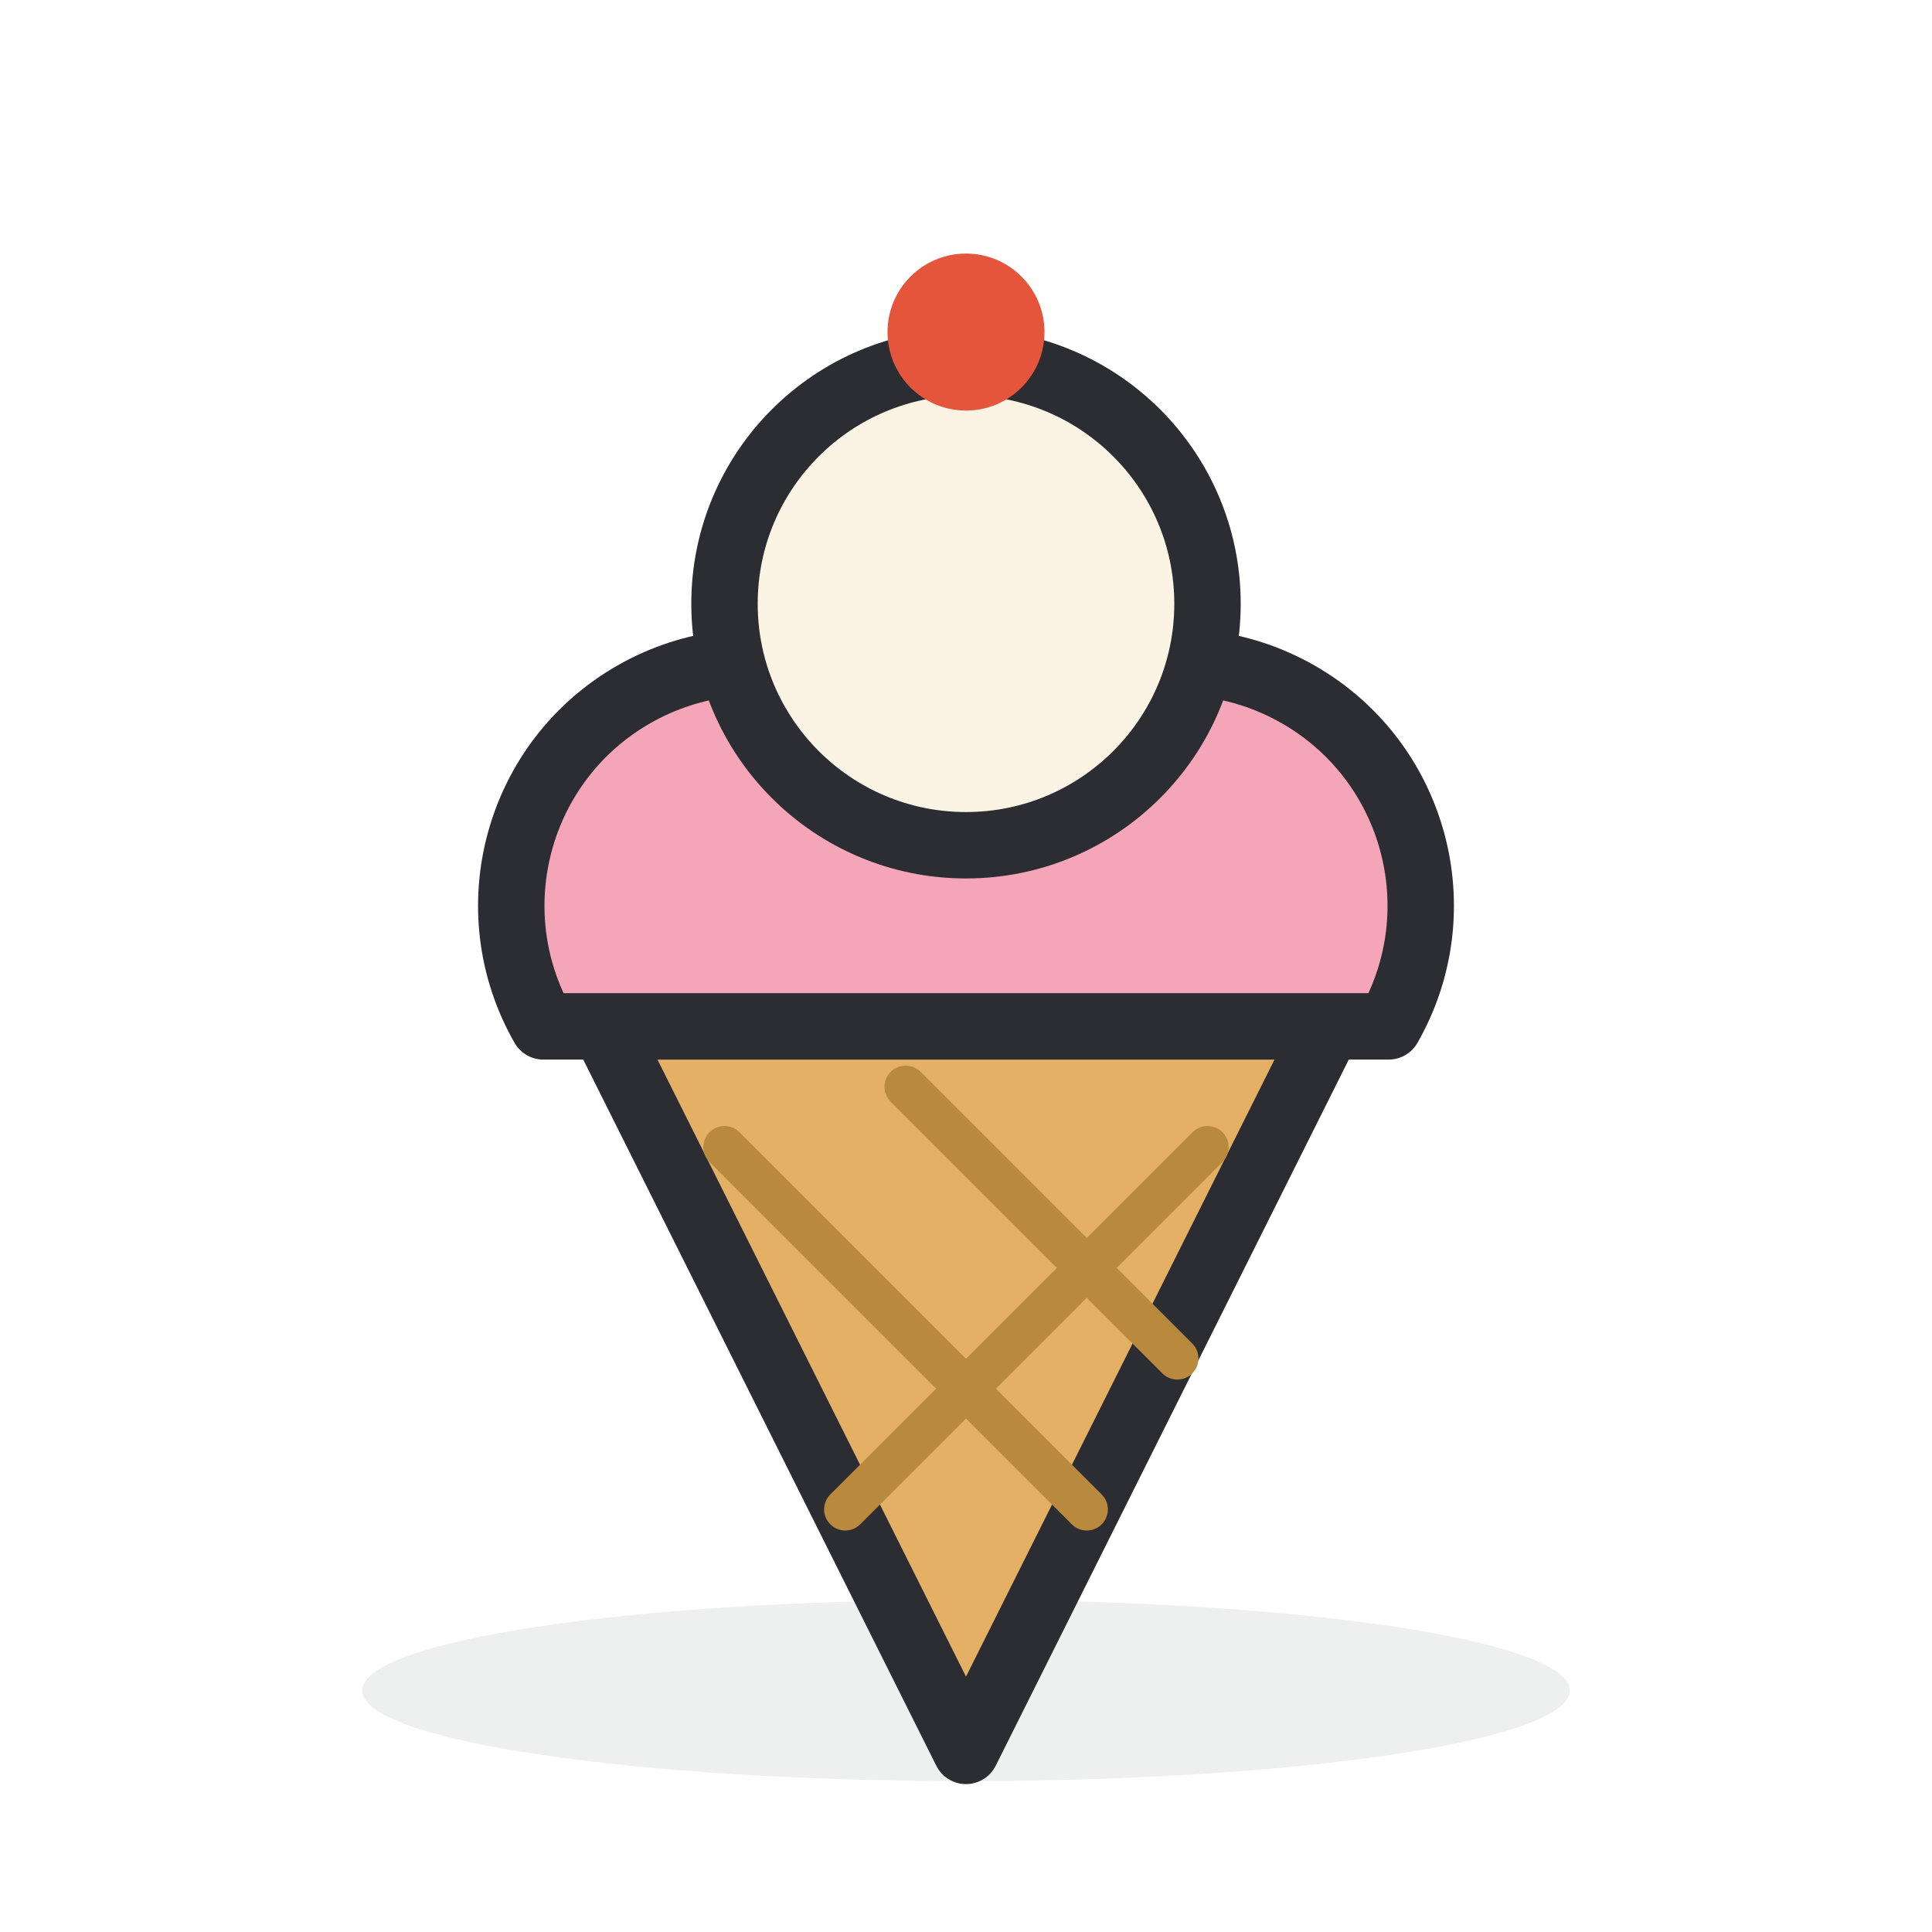
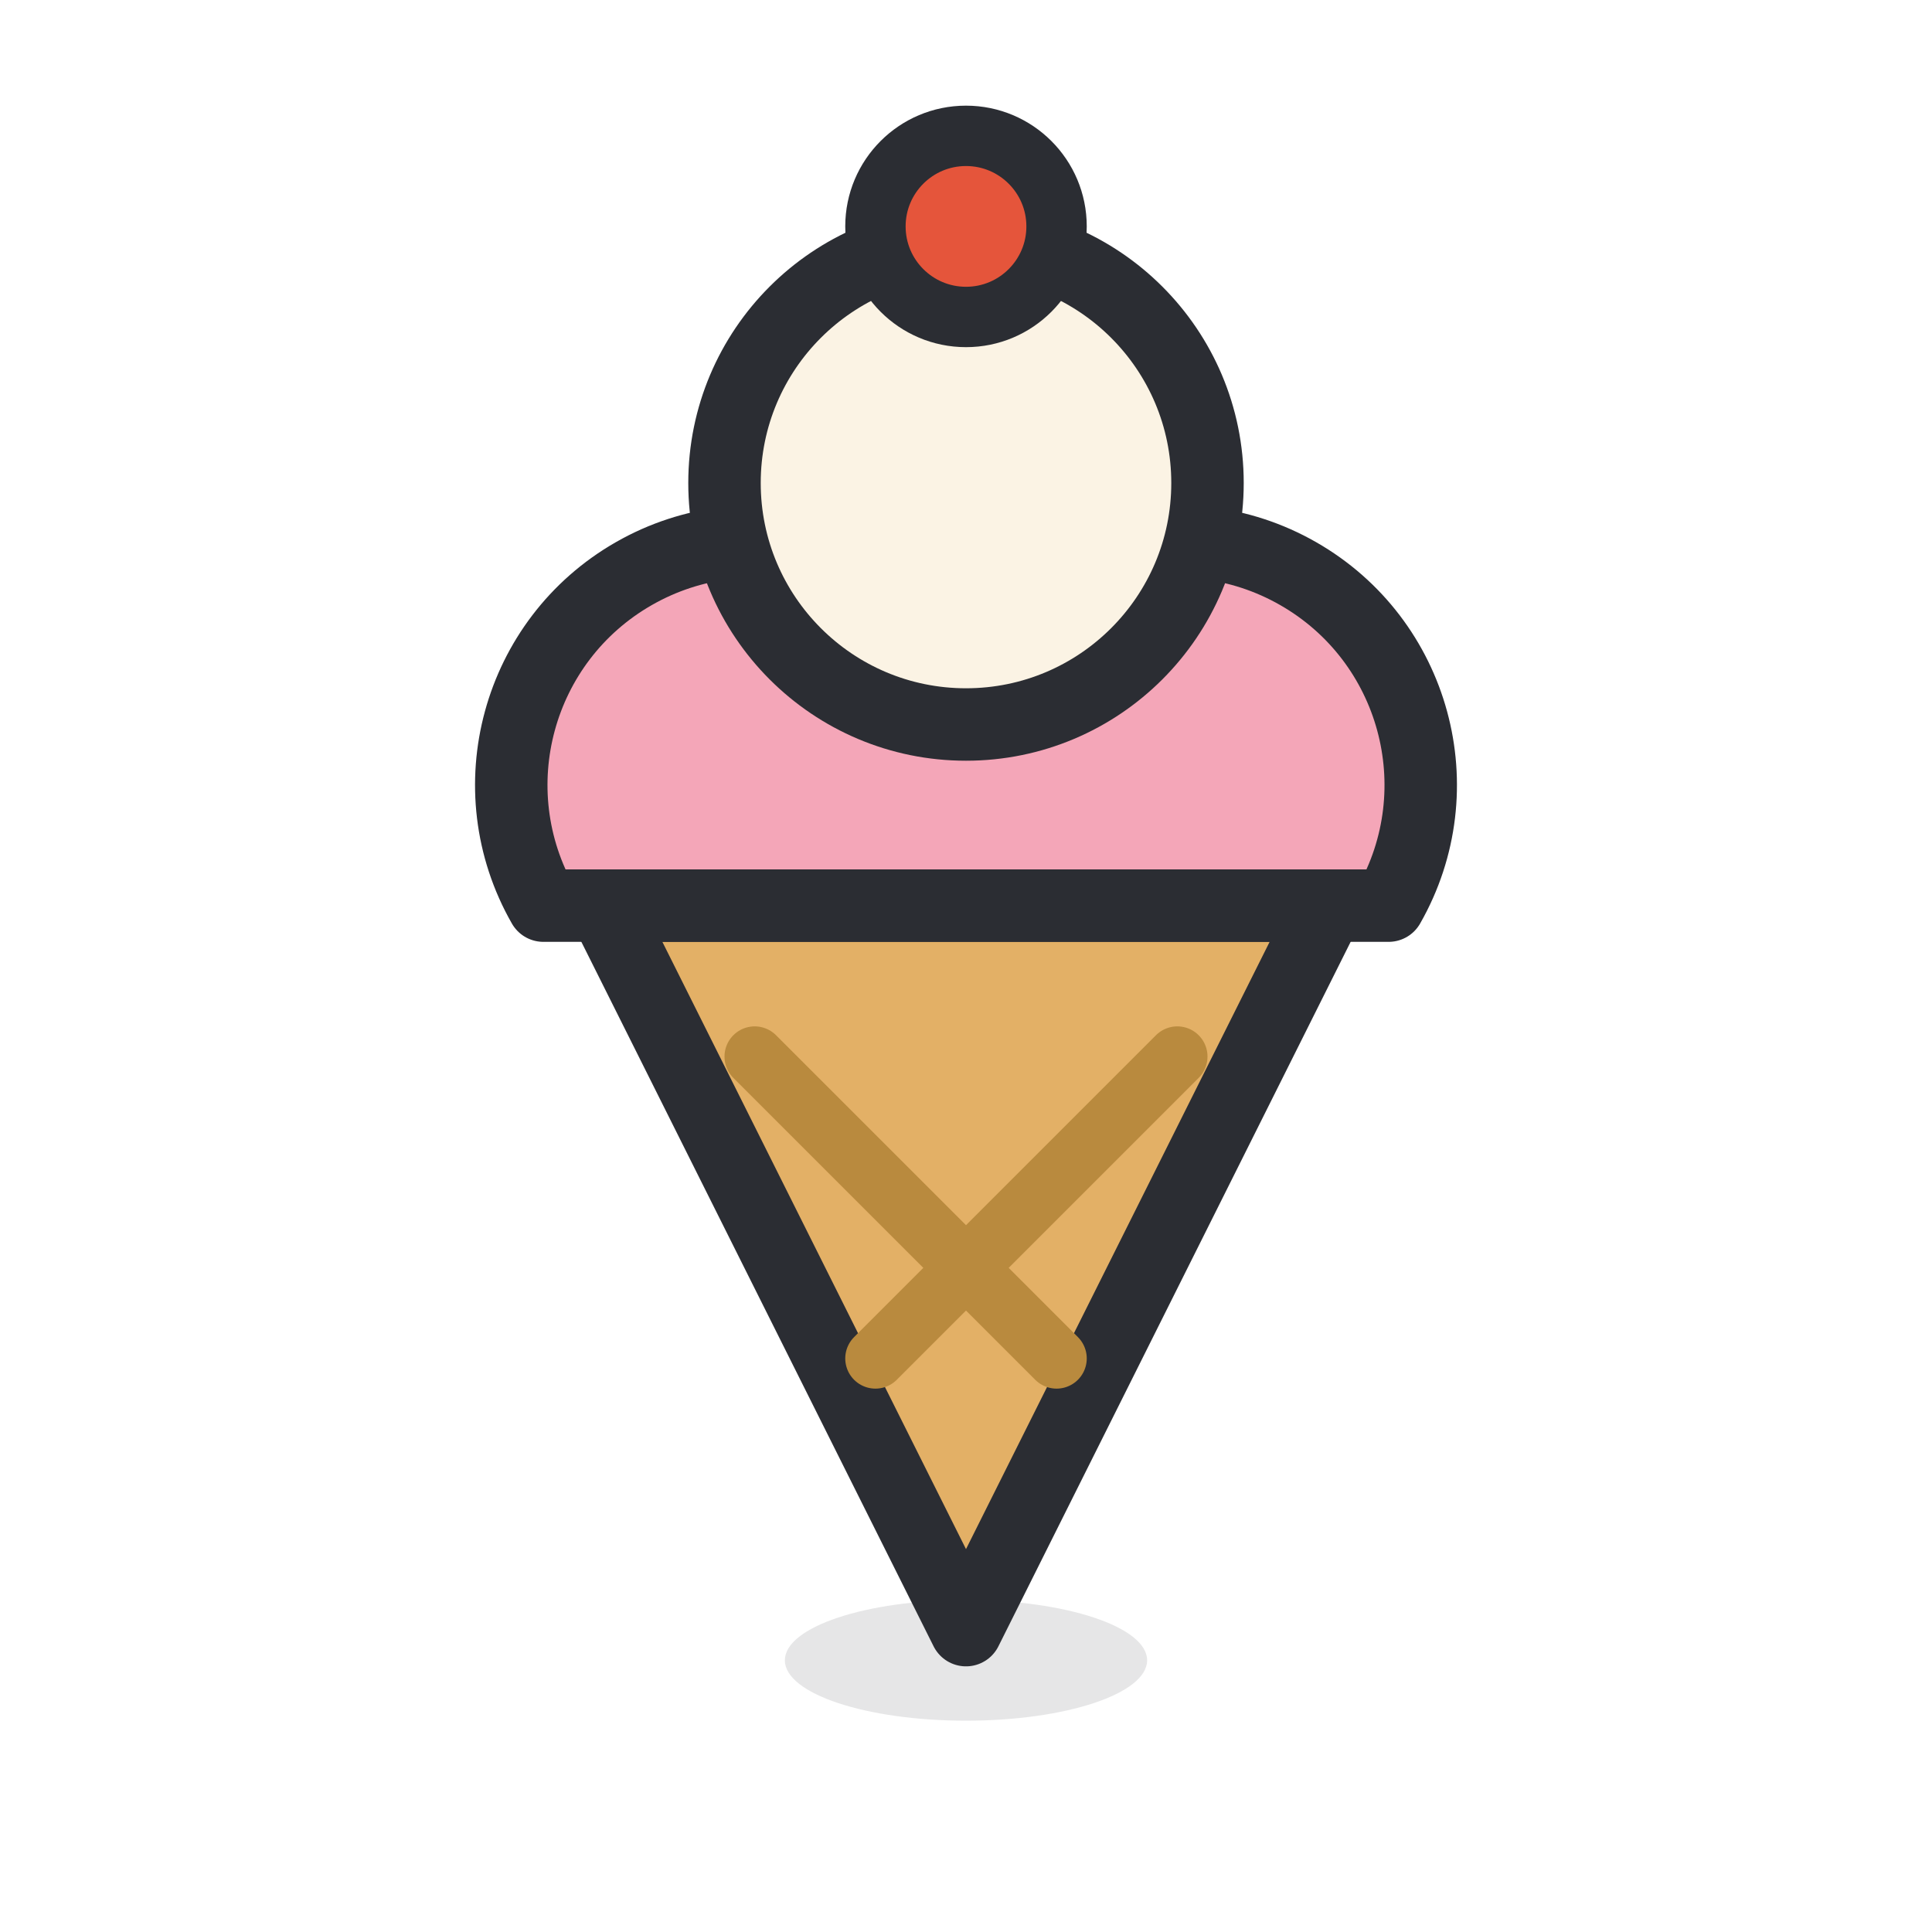
<svg xmlns="http://www.w3.org/2000/svg" viewBox="0 0 64 64">
-   <ellipse cx="32" cy="56" rx="20" ry="3" fill="#2b2d33" opacity=".08" />
-   <g fill="#e3b066" stroke="#2b2d33" stroke-width="2.2" stroke-linejoin="round" stroke-linecap="round">
-     <path d="M20 34h24L32 58z" />
+   <ellipse cx="32" cy="55" rx="6" ry="2.0" fill="#2b2d33" opacity=".12" />
+   <g fill="#e3b066" stroke="#2b2d33" stroke-width="2.4" stroke-linejoin="round" stroke-linecap="round">
+     <path d="M20 30h24L32 54z" />
  </g>
-   <g fill="none" stroke="#b98a3e" stroke-width="1.4" stroke-linecap="round" stroke-linejoin="round">
-     <path d="M24 38l12 12M30 36l9 9M40 38L28 50" />
+   <g fill="none" stroke="#b98a3e" stroke-width="2.0" stroke-linecap="round" stroke-linejoin="round">
+     <path d="M25 35l10 10M39 35L29 45" />
  </g>
-   <g fill="#f4a6b8" stroke="#2b2d33" stroke-width="2.2" stroke-linejoin="round" stroke-linecap="round">
-     <path d="M18 34a8 8 0 0 1 14-8 8 8 0 0 1 14 8z" />
+   <g fill="#f4a6b8" stroke="#2b2d33" stroke-width="2.4" stroke-linejoin="round" stroke-linecap="round">
+     <path d="M18 30a8 8 0 0 1 14-8 8 8 0 0 1 14 8z" />
  </g>
-   <g fill="#fbf3e4" stroke="#2b2d33" stroke-width="2.2" stroke-linejoin="round" stroke-linecap="round">
-     <circle cx="32" cy="20" r="8" />
+   <g fill="#fbf3e4" stroke="#2b2d33" stroke-width="2.4" stroke-linejoin="round" stroke-linecap="round">
+     <circle cx="32" cy="16" r="8" />
  </g>
-   <g fill="#e5553b" stroke="none">
-     <circle cx="32" cy="11" r="2.6" />
+   <g fill="#e5553b" stroke="#2b2d33" stroke-width="2.0" stroke-linejoin="round" stroke-linecap="round">
+     <circle cx="32" cy="7.5" r="3" />
  </g>
</svg>
